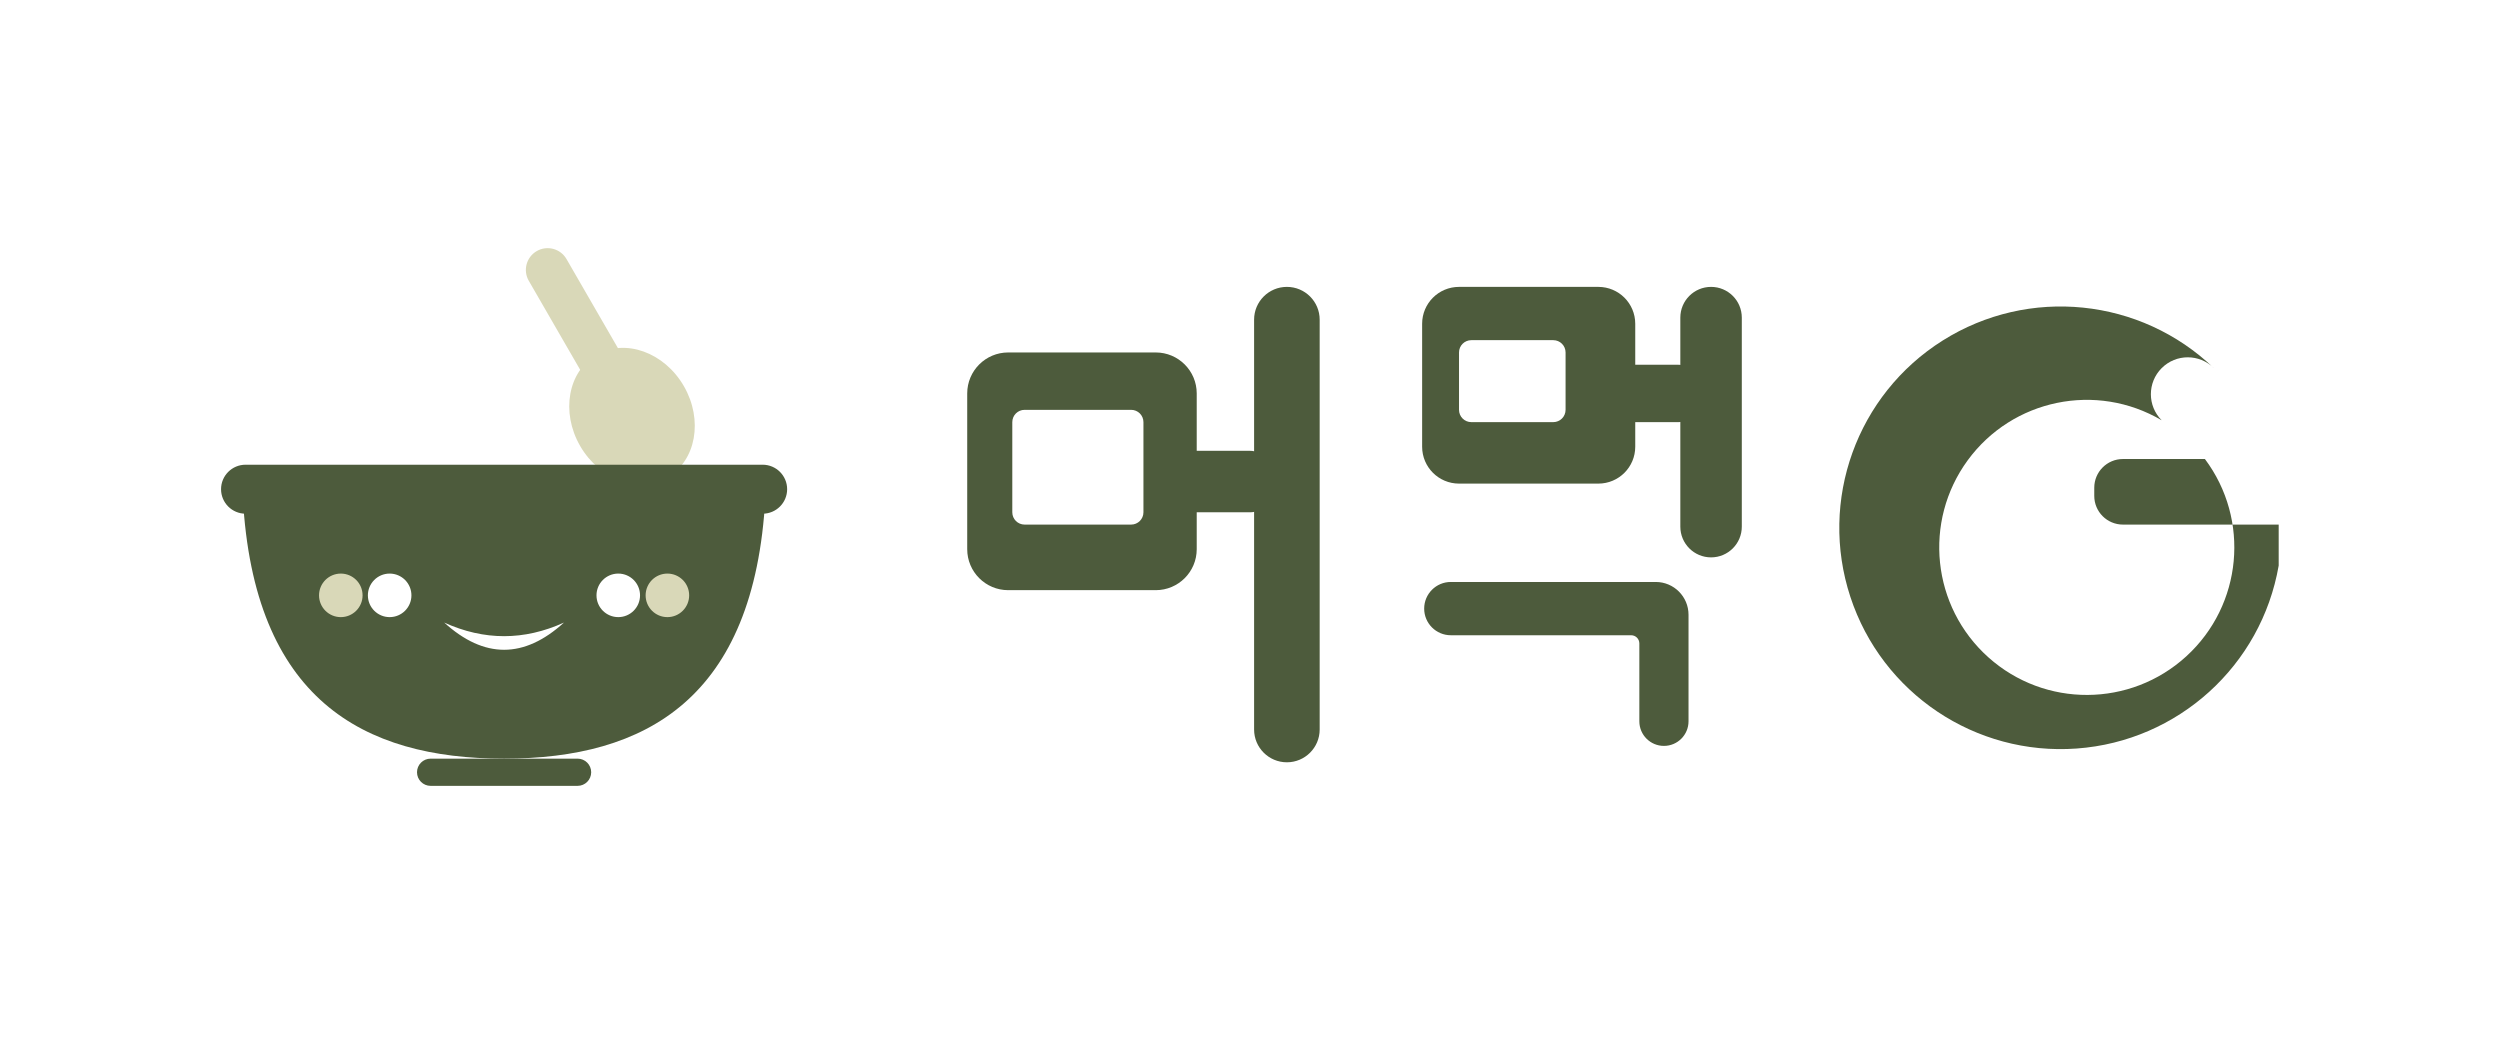
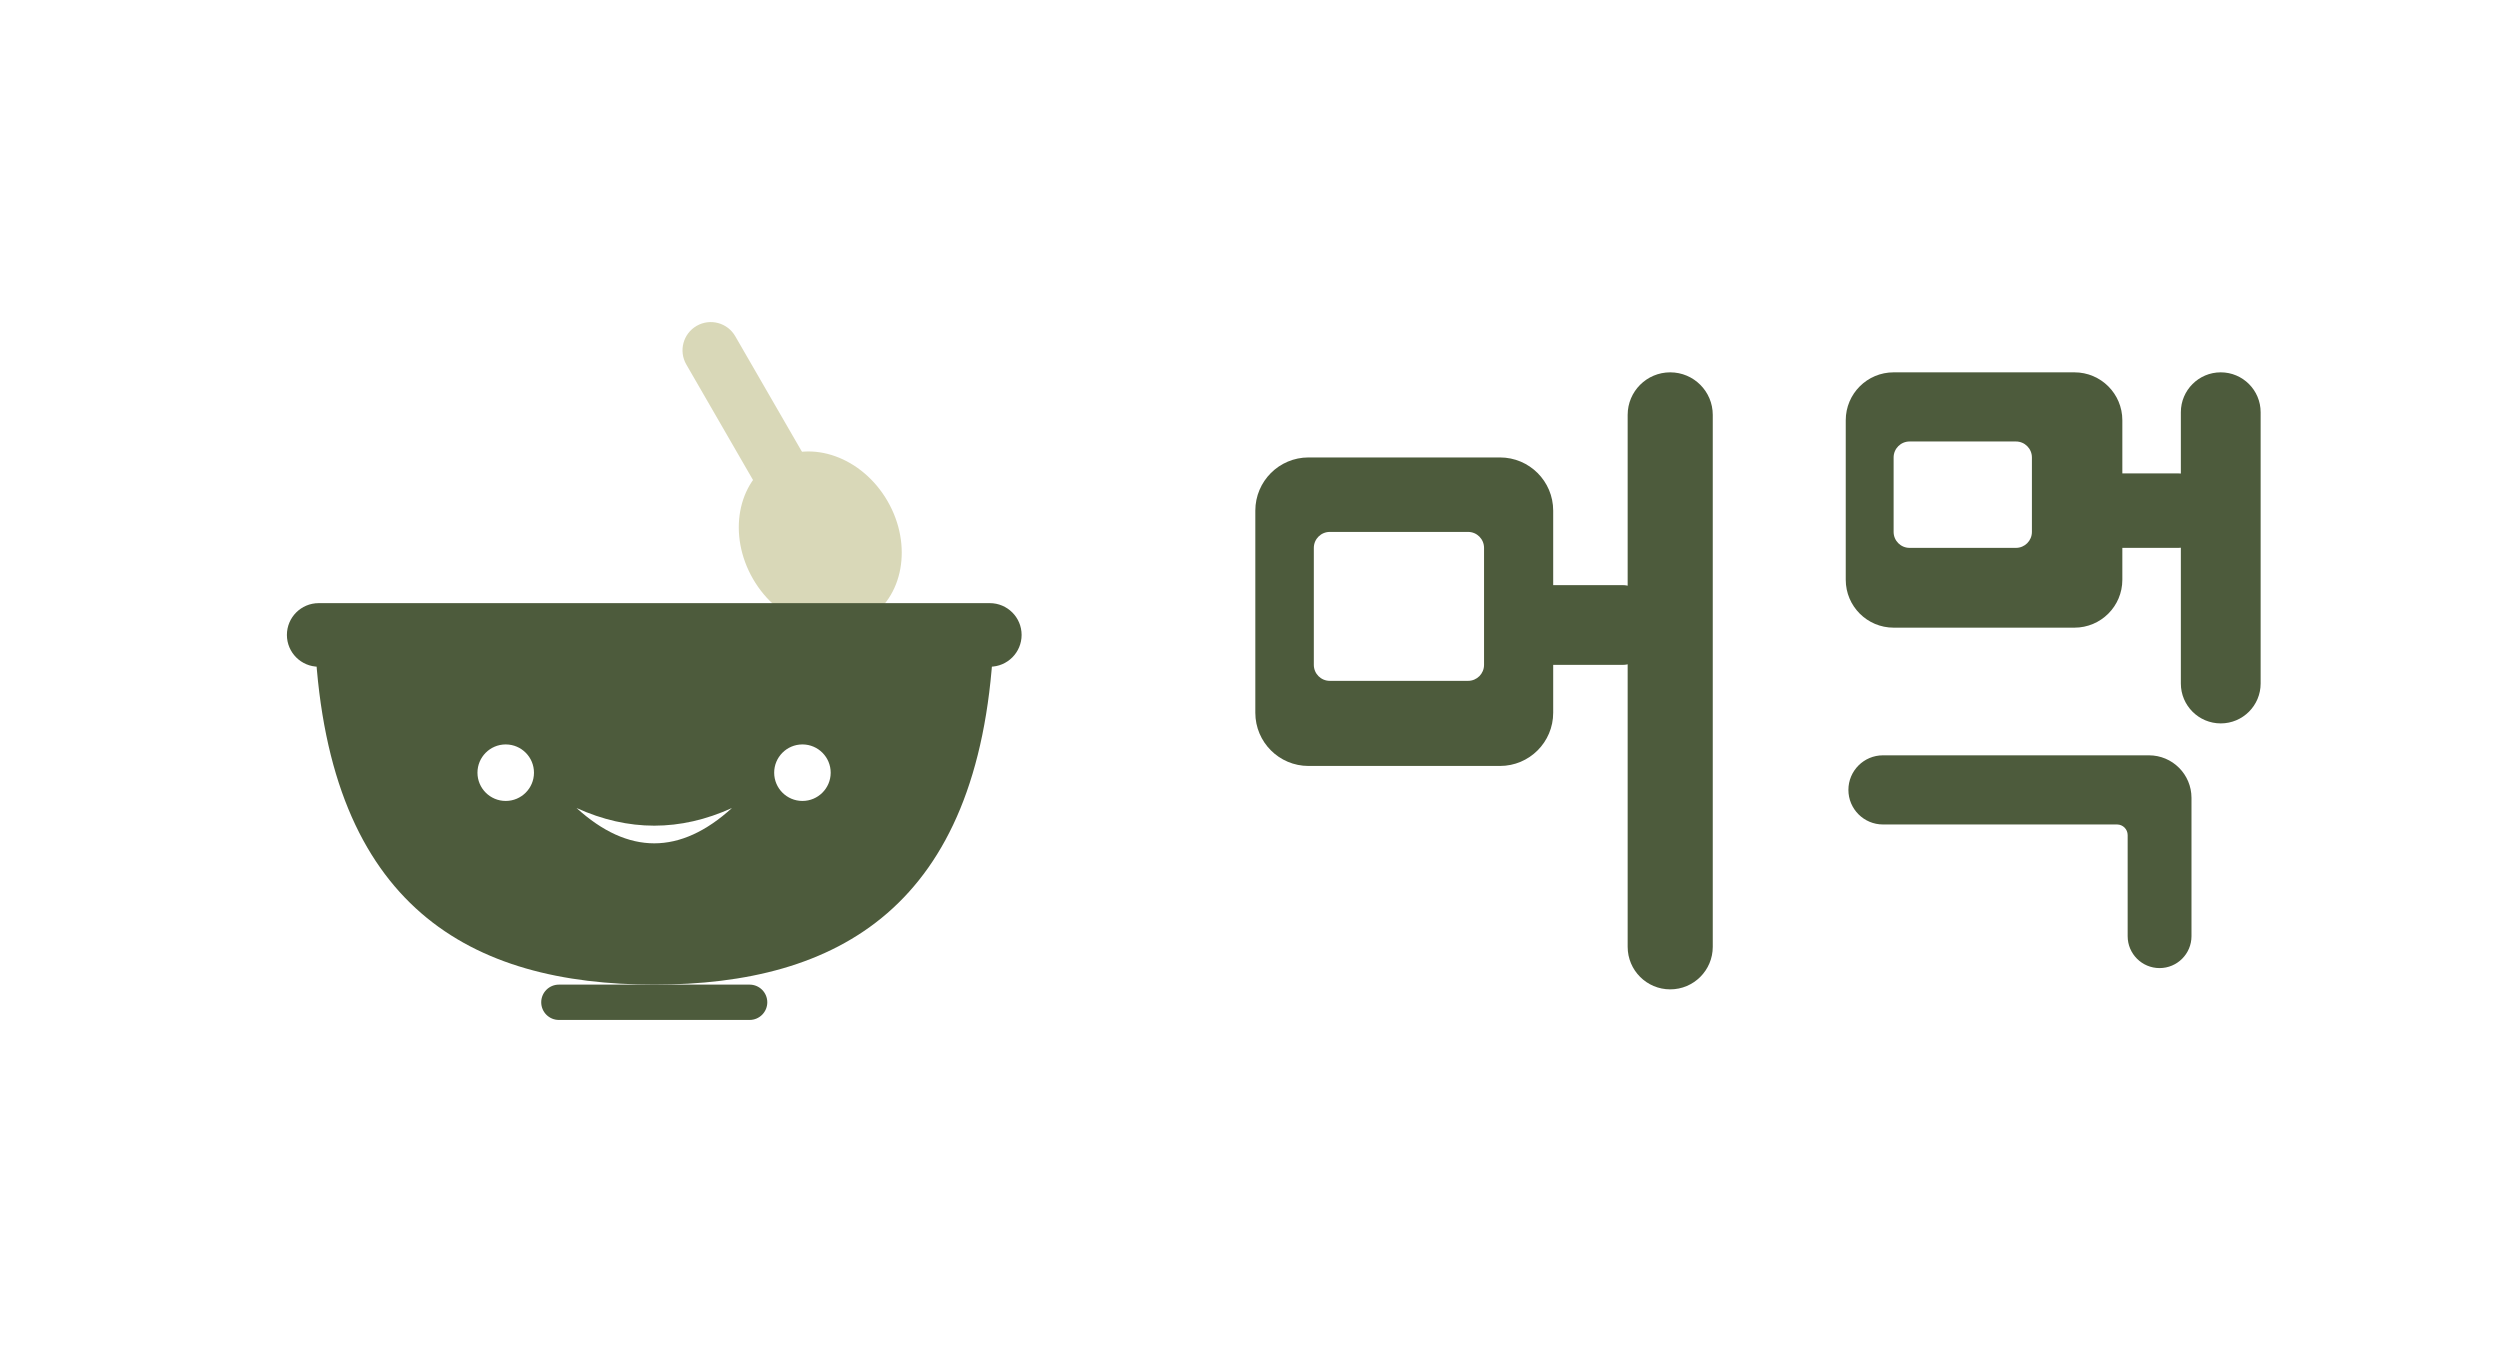
- <svg xmlns="http://www.w3.org/2000/svg" viewBox="0 0 610 256" width="610" height="256" role="img">
+ <svg xmlns="http://www.w3.org/2000/svg" viewBox="0 0 470 256" width="470" height="256" role="img">
  <g transform="translate(38, 43) scale(0.6640625)">
    <g transform="rotate(-30 168 76)">
      <rect x="160" y="20" width="16" height="66" rx="8" fill="#D9D8B8" />
      <ellipse cx="168" cy="90" rx="22" ry="26" fill="#D9D8B8" />
    </g>
    <path fill-rule="evenodd" fill="#4D5B3C" d="       M 32,118       H 224       C 220,192 180,214 128,214       C 76,214 36,192 32,118       Z        M 86,146       A 8,8 0 1,1 85.9,146       Z        M 170,146       A 8,8 0 1,1 169.9,146       Z        M 106,164       Q 128,184 150,164       Q 128,174 106,164       Z     " />
-     <circle cx="68" cy="154" r="8" fill="#D9D8B8" />
-     <circle cx="188" cy="154" r="8" fill="#D9D8B8" />
    <rect x="24" y="106" width="208" height="18" rx="9" fill="#4D5B3C" />
    <rect x="96" y="214" width="64" height="10" rx="5" fill="#4D5B3C" />
  </g>
  <g id="wordmark">
    <path d="M 246,86 h 36 a 10,10 0 0 1 10,10 v 38 a 10,10 0 0 1 -10,10 h -36 a 10,10 0 0 1 -10,-10 v -38 a 10,10 0 0 1 10,-10 z M 250,100 a 3,3 0 0 0 -3,3 v 22 a 3,3 0 0 0 3,3 h 26 a 3,3 0 0 0 3,-3 v -22 a 3,3 0 0 0 -3,-3 z" fill-rule="evenodd" fill="#4D5B3C" />
    <rect x="286" y="110" width="24" height="15" rx="5" fill="#4D5B3C" />
    <rect x="306" y="70" width="16" height="116" rx="8" fill="#4D5B3C" />
    <path d="M 356,70 h 34 a 9,9 0 0 1 9,9 v 30 a 9,9 0 0 1 -9,9 h -34 a 9,9 0 0 1 -9,-9 v -30 a 9,9 0 0 1 9,-9 z M 359,83 a 3,3 0 0 0 -3,3 v 14 a 3,3 0 0 0 3,3 h 20 a 3,3 0 0 0 3,-3 v -14 a 3,3 0 0 0 -3,-3 z" fill-rule="evenodd" fill="#4D5B3C" />
    <rect x="394" y="89" width="20" height="14" rx="4.5" fill="#4D5B3C" />
    <rect x="410" y="70" width="15" height="66" rx="7.5" fill="#4D5B3C" />
    <path d="M 354,142 h 50 a 8,8 0 0 1 8,8 v 26 a 6,6 0 0 1 -12,0 v -19 a 2,2 0 0 0 -2,-2 h -44 a 6,6 0 0 1 0,-13 z" fill="#4D5B3C" />
-     <path d="       M 540.18,89.82       A 54,54 0 1,0 556,138       L 556,128       L 518,128       A 7,7 0 0,1 511,121       L 511,119       A 7,7 0 0,1 518,112       L 538,112       A 36,36 0 1,1 527.45,102.55       A 9,9 0 0,1 540.18,89.82       Z     " fill-rule="evenodd" fill="#4D5B3C" />
  </g>
</svg>
